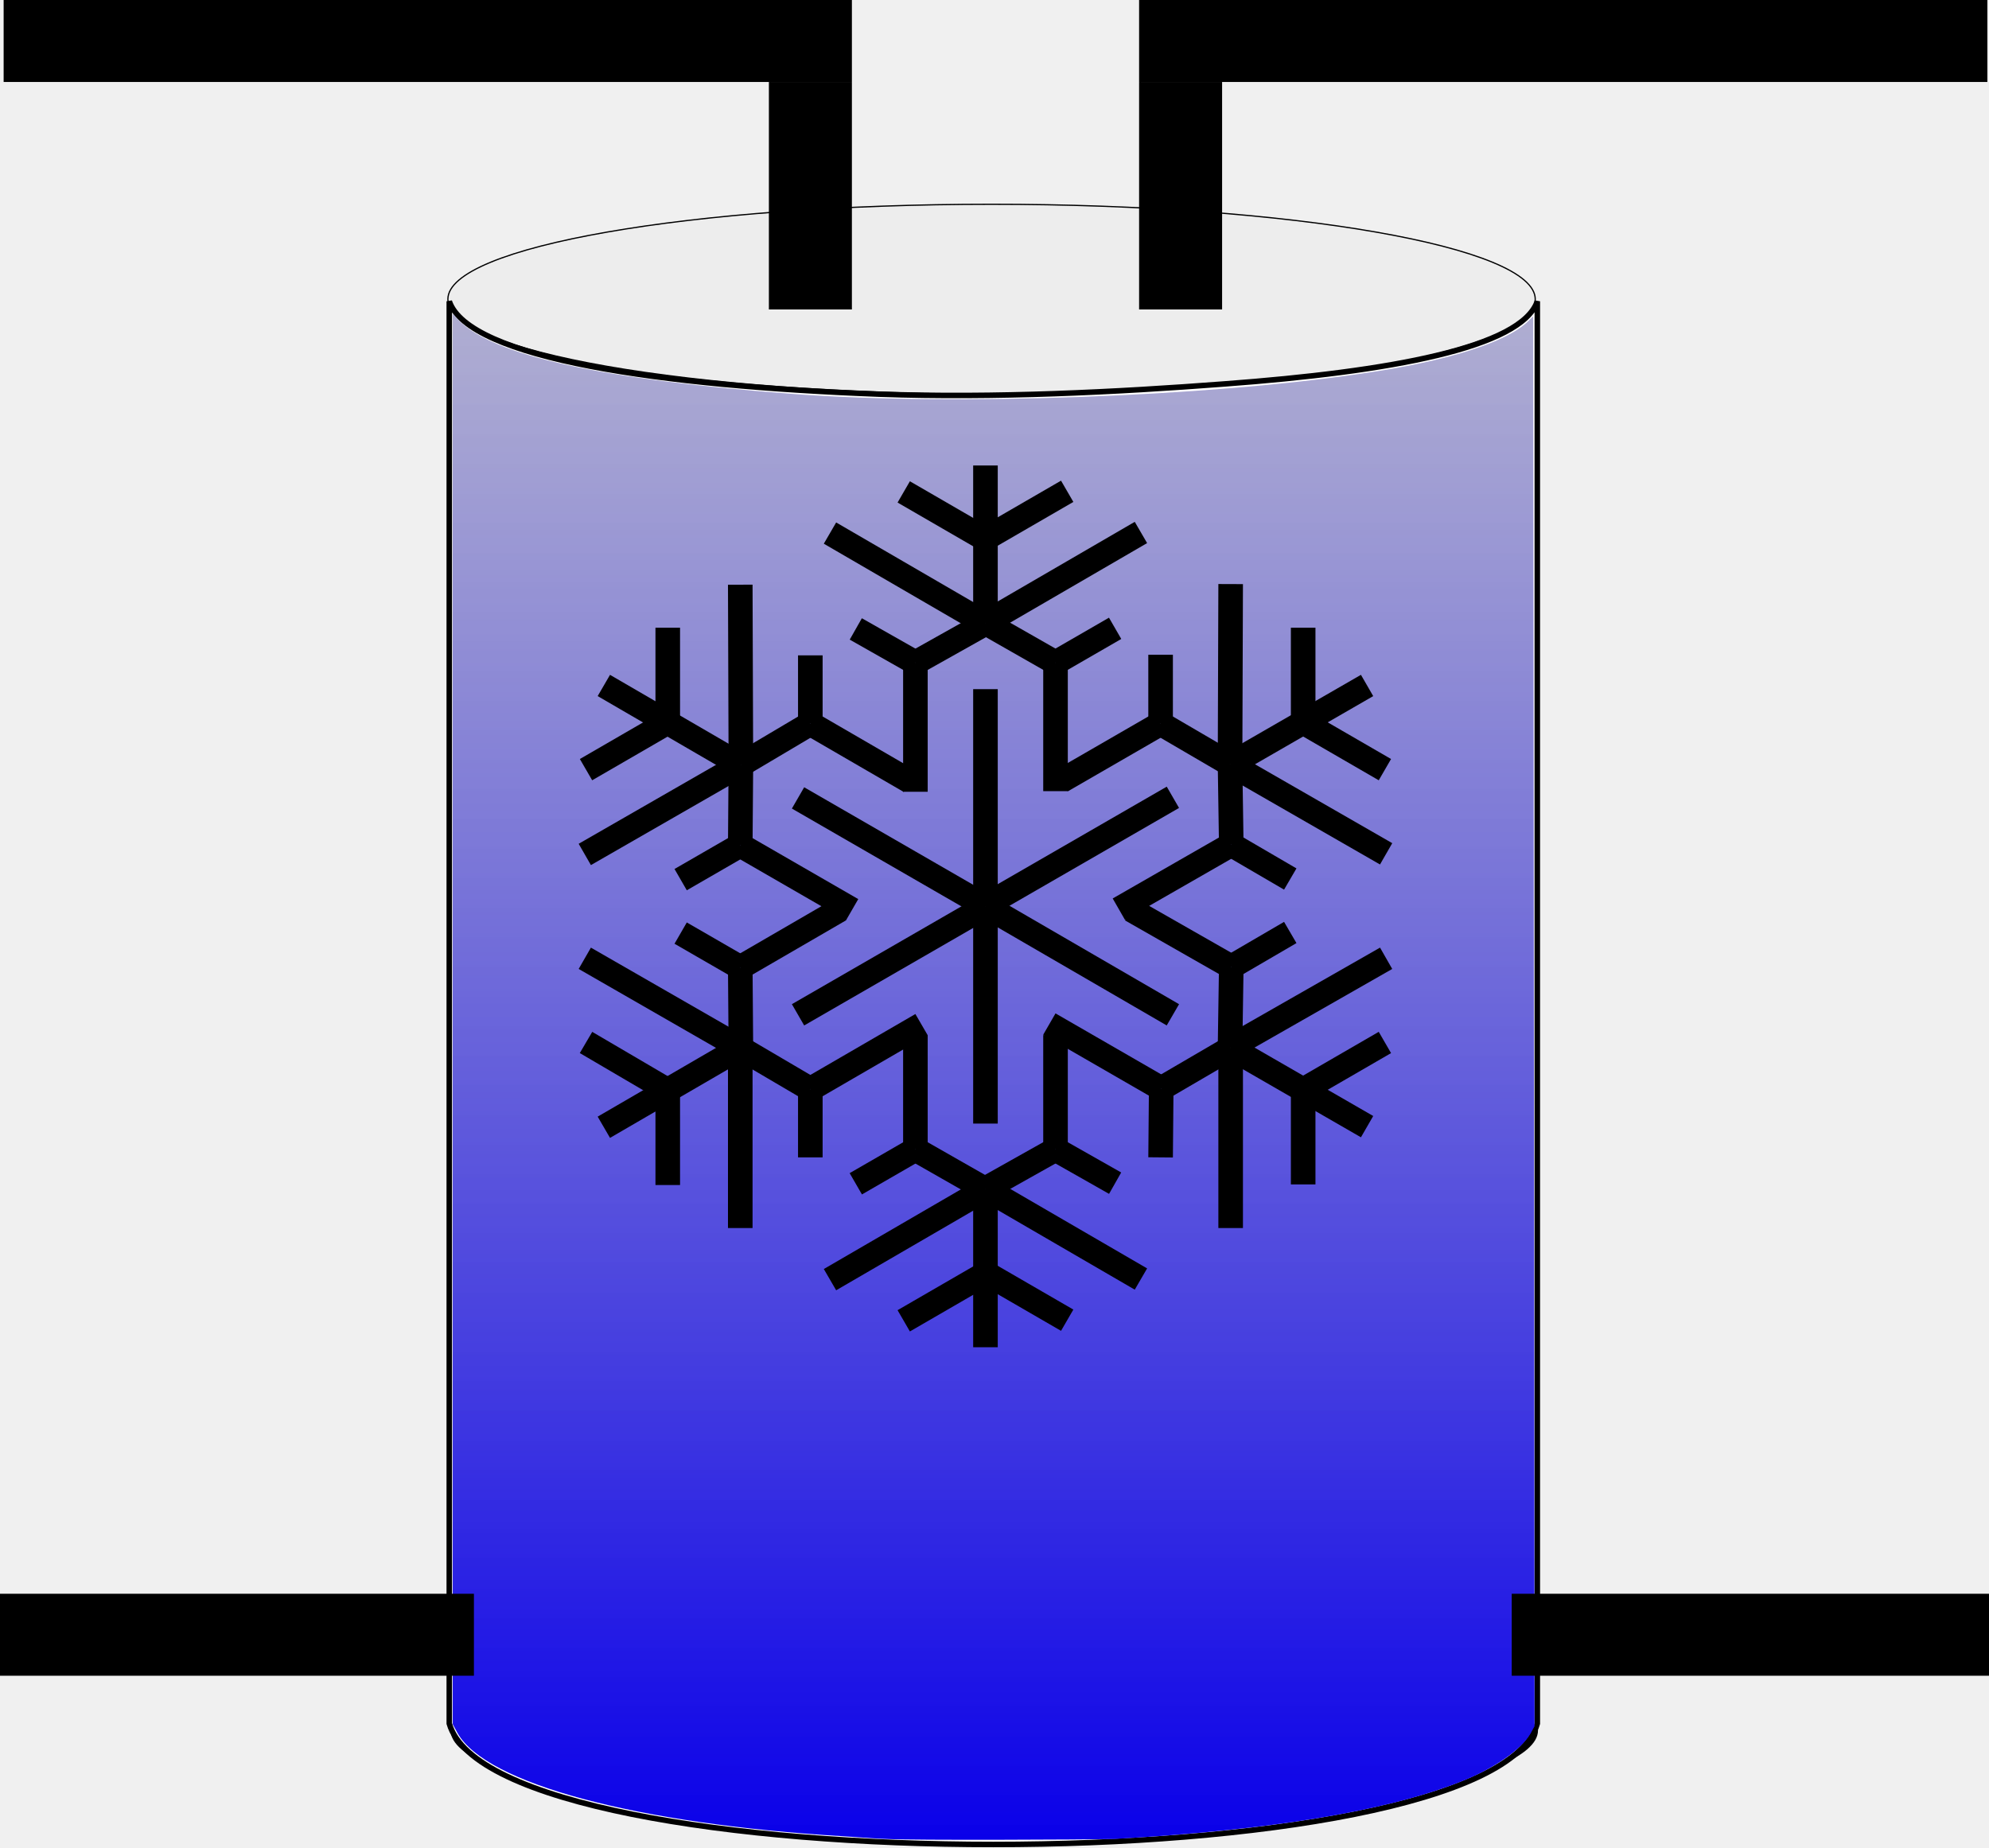
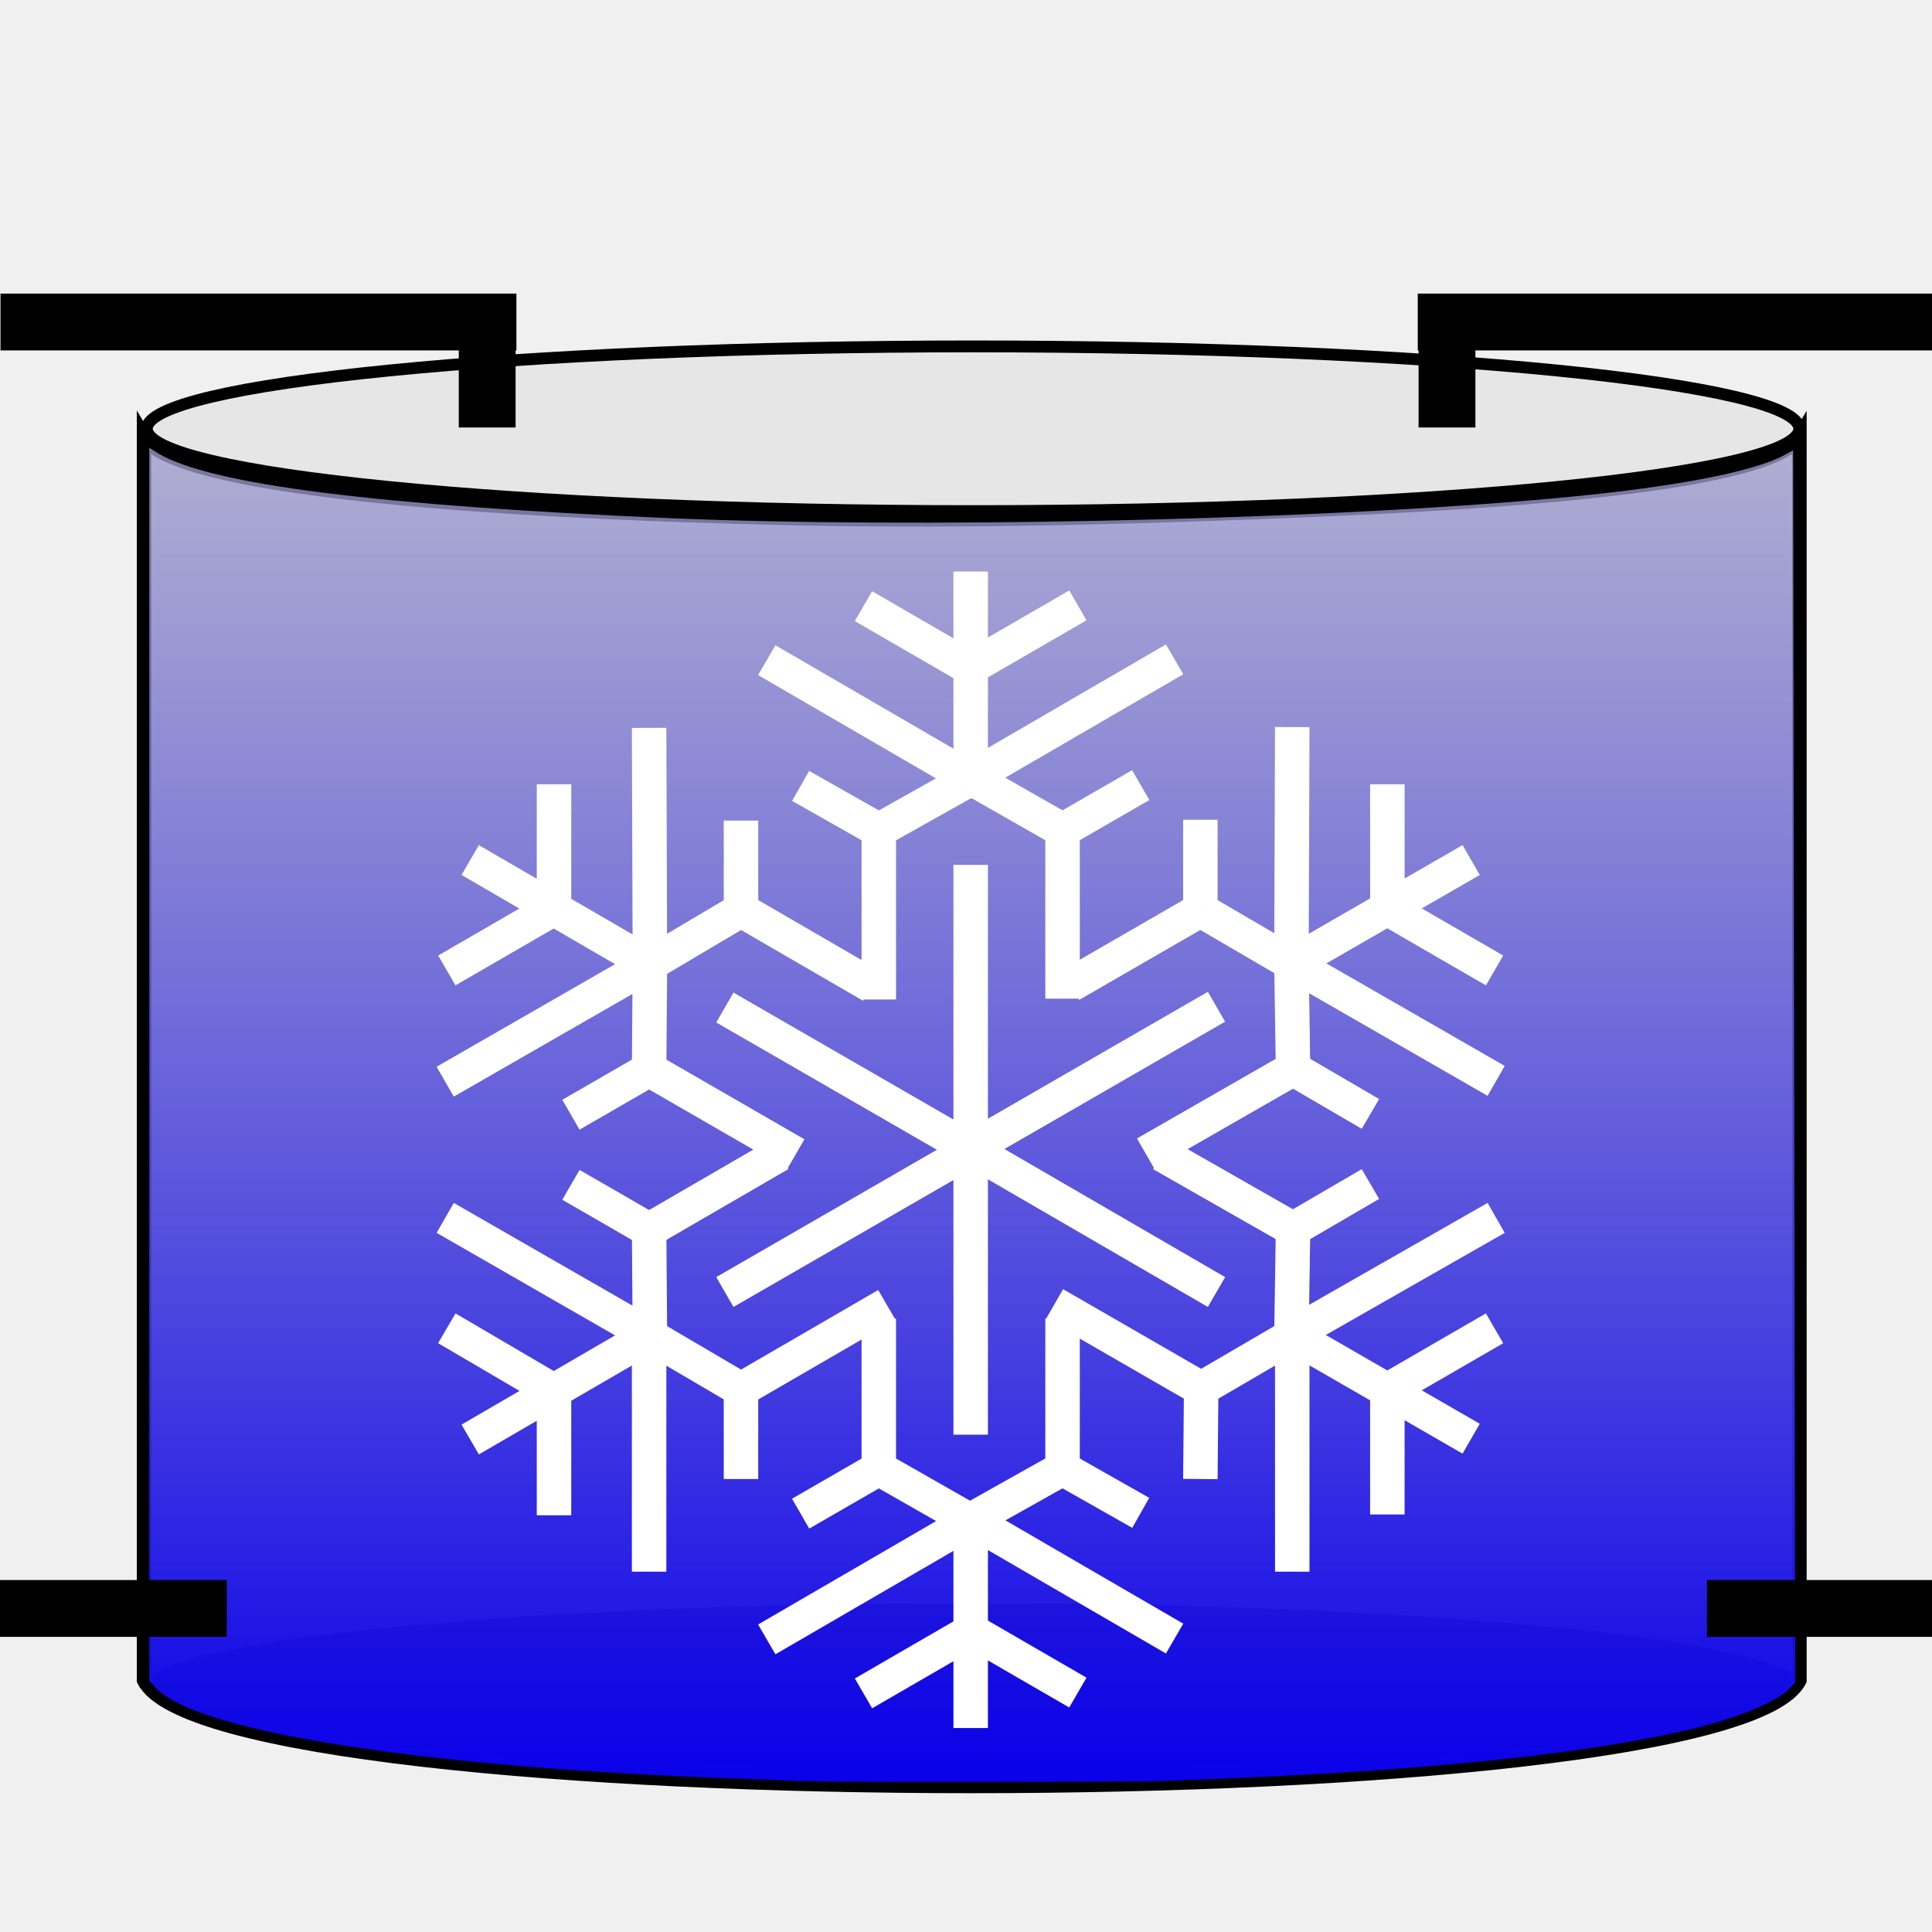
- <svg xmlns="http://www.w3.org/2000/svg" height="300.678" width="323.666" version="1.1" id="Ebene_1" x="0px" y="0px" viewBox="30 20 323.666 300.678" xml:space="preserve" enable-background="new 0 0 340.2 340.2">
-   <defs id="defs177">
-     <linearGradient gradientTransform="matrix(1.184015,0,0,1.334564,-251.7869,-639.8974)" y2="965.761" x2="315.848" y1="1195.779" x1="315.848" gradientUnits="userSpaceOnUse" id="path65415_1_">
-       <stop id="stop9" stop-color="#0A00E9" offset="0" />
-       <stop id="stop11" style="stop-color:#BDBDBD;stop-opacity:0.75" offset="1" />
+ <svg xmlns="http://www.w3.org/2000/svg" id="svg103" version="1.1" viewBox="0 0 120 120" height="120mm" width="120mm">
+   <defs id="defs97">
+     <linearGradient id="path65415_1_" gradientUnits="userSpaceOnUse" x1="315.848" y1="1195.779" x2="315.848" y2="965.761" gradientTransform="matrix(0.6875748,0,0,0.4452281,-122.4182,-347.908)">
+       <stop offset="0" stop-color="#0A00E9" id="stop9" />
+       <stop offset="1" style="stop-color:#BDBDBD;stop-opacity:0.75" id="stop11" />
    </linearGradient>
  </defs>
-   <style type="text/css" id="style2">
+   <g transform="translate(-34.38967,-73.80357)" id="layer1">
+     <path id="path65403" class="st1" d="m 43.337,100.948 v 77.221 c 4.314,8.753 98.505,8.753 102.819,0 v -77.221 c -1.503,2.522 -13.923,3.82 -29.545,4.488 -10.197,0.445 -21.701,0.779 -32.617,0.556 -20.59,-0.445 -38.827,-1.929 -40.657,-5.044 z" />
+     <ellipse id="path65386-2" cx="94.845" cy="178.54" rx="51.377" ry="5.156" style="stroke-width:0.492" />
+     <path style="fill:url(#path65415_1_);stroke-width:0.492" id="path65415" class="st2" d="m 84.778,184.437 c -0.458,0 -2.353,-0.074 -4.183,-0.148 -19.544,-0.668 -33.794,-2.856 -36.474,-5.601 l -0.458,-0.482 v -38.277 -38.314 l 0.523,0.334 c 3.268,1.966 13.727,3.264 31.898,4.043 15.034,0.63 38.565,0.148 53.403,-1.113 8.171,-0.668 13.792,-1.706 15.818,-2.856 l 0.458,-0.26 0.065,38.277 0.065,38.277 -0.392,0.408 c -0.85,0.853 -3.53,1.929 -6.733,2.633 -7.125,1.595 -17.91,2.596 -32.617,3.078 -2.941,0.037 -19.021,0.074 -21.374,0 z" />
+     <ellipse style="fill:#e6e6e6;stroke:#000000;stroke-width:0.735;stroke-miterlimit:4;stroke-dasharray:none" id="path1089" cx="94.829" cy="100.434" rx="51.318" ry="5.115" />
+     <g style="stroke:#ffffff;stroke-width:4.278;stroke-miterlimit:4;stroke-dasharray:none" id="g165" transform="matrix(0.5005852,0,0,0.5005852,34.15948,56.68986)">
+       <line style="stroke:#ffffff;stroke-width:4.278;stroke-miterlimit:4;stroke-dasharray:none" id="line21" y2="141.5" x2="120.9" y1="176.9" x1="120.9" class="st3" />
+       <line style="stroke:#ffffff;stroke-width:4.278;stroke-miterlimit:4;stroke-dasharray:none" id="line23" y2="105.1" x2="120.9" y1="130.7" x1="120.9" class="st3" />
+       <line style="stroke:#ffffff;stroke-width:4.278;stroke-miterlimit:4;stroke-dasharray:none" id="line25" y2="109.4" x2="107.6" y1="117.1" x1="120.9" class="st3" />
+       <line style="stroke:#ffffff;stroke-width:4.278;stroke-miterlimit:4;stroke-dasharray:none" id="line27" y2="131.7" x2="99.8" y1="137.2" x1="109.5" class="st3" />
+       <line style="stroke:#ffffff;stroke-width:4.278;stroke-miterlimit:4;stroke-dasharray:none" id="line29" y2="116.1" x2="95.6" y1="130.8" x1="120.9" class="st3" />
+       <line style="stroke:#ffffff;stroke-width:4.278;stroke-miterlimit:4;stroke-dasharray:none" id="line31" y2="137.2" x2="109.5" y1="130.8" x1="120.9" class="st3" />
+       <line style="stroke:#ffffff;stroke-width:4.278;stroke-miterlimit:4;stroke-dasharray:none" id="line33" y2="158.2" x2="109.5" y1="137.2" x1="109.5" class="st3" />
+       <line style="stroke:#ffffff;stroke-width:4.278;stroke-miterlimit:4;stroke-dasharray:none" id="line35" y2="212.2" x2="120.9" y1="176.9" x1="120.9" class="st3" />
+       <line style="stroke:#ffffff;stroke-width:4.278;stroke-miterlimit:4;stroke-dasharray:none" id="line37" y2="248.6" x2="120.9" y1="222.9" x1="120.9" class="st3" />
+       <line style="stroke:#ffffff;stroke-width:4.278;stroke-miterlimit:4;stroke-dasharray:none" id="line39" y2="244.3" x2="107.6" y1="236.6" x1="120.9" class="st3" />
+       <line style="stroke:#ffffff;stroke-width:4.278;stroke-miterlimit:4;stroke-dasharray:none" id="line41" y2="222" x2="99.8" y1="216.4" x1="109.5" class="st3" />
+       <line style="stroke:#ffffff;stroke-width:4.278;stroke-miterlimit:4;stroke-dasharray:none" id="line43" y2="237.6" x2="95.6" y1="222.9" x1="120.9" class="st3" />
+       <line style="stroke:#ffffff;stroke-width:4.278;stroke-miterlimit:4;stroke-dasharray:none" id="line45" y2="216.4" x2="109.5" y1="222.9" x1="120.9" class="st3" />
+       <line style="stroke:#ffffff;stroke-width:4.278;stroke-miterlimit:4;stroke-dasharray:none" id="line47" y2="197.8" x2="109.5" y1="216.4" x1="109.5" class="st3" />
+       <line style="stroke:#ffffff;stroke-width:4.278;stroke-miterlimit:4;stroke-dasharray:none" id="line49" y2="194.5" x2="90.4" y1="176.9" x1="120.9" class="st3" />
+       <line style="stroke:#ffffff;stroke-width:4.278;stroke-miterlimit:4;stroke-dasharray:none" id="line51" y2="212.8" x2="58.8" y1="199.9" x1="81" class="st3" />
+       <line style="stroke:#ffffff;stroke-width:4.278;stroke-miterlimit:4;stroke-dasharray:none" id="line53" y2="199" x2="55.9" y1="206.8" x1="69.2" class="st3" />
+       <line style="stroke:#ffffff;stroke-width:4.278;stroke-miterlimit:4;stroke-dasharray:none" id="line55" y2="181.2" x2="71.3" y1="186.8" x1="81" class="st3" />
+       <line style="stroke:#ffffff;stroke-width:4.278;stroke-miterlimit:4;stroke-dasharray:none" id="line57" y2="185.3" x2="55.7" y1="199.9" x1="81.1" class="st3" />
+       <line style="stroke:#ffffff;stroke-width:4.278;stroke-miterlimit:4;stroke-dasharray:none" id="line59" y2="186.8" x2="81" y1="199.9" x1="81.1" class="st3" />
+       <line style="stroke:#ffffff;stroke-width:4.278;stroke-miterlimit:4;stroke-dasharray:none" id="line61" y2="177.4" x2="97.2" y1="186.8" x1="81" class="st3" />
+       <line style="stroke:#ffffff;stroke-width:4.278;stroke-miterlimit:4;stroke-dasharray:none" id="line63" y2="222.2" x2="69.2" y1="206.8" x1="69.2" class="st3" />
+       <line style="stroke:#ffffff;stroke-width:4.278;stroke-miterlimit:4;stroke-dasharray:none" id="line65" y2="217.7" x2="92.4" y1="206.6" x1="92.4" class="st3" />
+       <line style="stroke:#ffffff;stroke-width:4.278;stroke-miterlimit:4;stroke-dasharray:none" id="line67" y2="229.2" x2="81" y1="199.9" x1="81" class="st3" />
+       <line style="stroke:#ffffff;stroke-width:4.278;stroke-miterlimit:4;stroke-dasharray:none" id="line69" y2="206.6" x2="92.4" y1="199.9" x1="81" class="st3" />
+       <line style="stroke:#ffffff;stroke-width:4.278;stroke-miterlimit:4;stroke-dasharray:none" id="line71" y2="196.1" x2="110.5" y1="206.6" x1="92.4" class="st3" />
+       <line style="stroke:#ffffff;stroke-width:4.278;stroke-miterlimit:4;stroke-dasharray:none" id="line73" y2="159.2" x2="90.4" y1="176.8" x1="120.9" class="st3" />
+       <line style="stroke:#ffffff;stroke-width:4.278;stroke-miterlimit:4;stroke-dasharray:none" id="line75" y2="140.9" x2="58.8" y1="153.8" x1="81" class="st3" />
+       <line style="stroke:#ffffff;stroke-width:4.278;stroke-miterlimit:4;stroke-dasharray:none" id="line77" y2="131.5" x2="69.2" y1="146.9" x1="69.2" class="st3" />
+       <line style="stroke:#ffffff;stroke-width:4.278;stroke-miterlimit:4;stroke-dasharray:none" id="line79" y2="136" x2="92.4" y1="147.1" x1="92.4" class="st3" />
+       <line style="stroke:#ffffff;stroke-width:4.278;stroke-miterlimit:4;stroke-dasharray:none" id="line81" y2="124.5" x2="81" y1="153.8" x1="81.1" class="st3" />
+       <line style="stroke:#ffffff;stroke-width:4.278;stroke-miterlimit:4;stroke-dasharray:none" id="line83" y2="147.1" x2="92.4" y1="153.8" x1="81.1" class="st3" />
+       <line style="stroke:#ffffff;stroke-width:4.278;stroke-miterlimit:4;stroke-dasharray:none" id="line85" y2="156.5" x2="108.6" y1="147.1" x1="92.4" class="st3" />
+       <line style="stroke:#ffffff;stroke-width:4.278;stroke-miterlimit:4;stroke-dasharray:none" id="line87" y2="154.6" x2="55.9" y1="146.9" x1="69.2" class="st3" />
+       <line style="stroke:#ffffff;stroke-width:4.278;stroke-miterlimit:4;stroke-dasharray:none" id="line89" y2="172.5" x2="71.3" y1="166.9" x1="81" class="st3" />
+       <line style="stroke:#ffffff;stroke-width:4.278;stroke-miterlimit:4;stroke-dasharray:none" id="line91" y2="168.4" x2="55.7" y1="153.8" x1="81.1" class="st3" />
+       <line style="stroke:#ffffff;stroke-width:4.278;stroke-miterlimit:4;stroke-dasharray:none" id="line93" y2="166.9" x2="81" y1="153.8" x1="81.1" class="st3" />
+       <line style="stroke:#ffffff;stroke-width:4.278;stroke-miterlimit:4;stroke-dasharray:none" id="line95" y2="177.4" x2="99.2" y1="166.9" x1="81" class="st3" />
+       <line style="stroke:#ffffff;stroke-width:4.278;stroke-miterlimit:4;stroke-dasharray:none" id="line97" y2="109.3" x2="134.2" y1="117" x1="120.9" class="st3" />
+       <line style="stroke:#ffffff;stroke-width:4.278;stroke-miterlimit:4;stroke-dasharray:none" id="line99" y2="131.6" x2="142" y1="137.2" x1="132.3" class="st3" />
+       <line style="stroke:#ffffff;stroke-width:4.278;stroke-miterlimit:4;stroke-dasharray:none" id="line101" y2="116" x2="146.2" y1="130.7" x1="120.9" class="st3" />
+       <line style="stroke:#ffffff;stroke-width:4.278;stroke-miterlimit:4;stroke-dasharray:none" id="line103" y2="137.2" x2="132.3" y1="130.7" x1="120.9" class="st3" />
+       <line style="stroke:#ffffff;stroke-width:4.278;stroke-miterlimit:4;stroke-dasharray:none" id="line105" y2="158.1" x2="132.3" y1="137.2" x1="132.3" class="st3" />
+       <line style="stroke:#ffffff;stroke-width:4.278;stroke-miterlimit:4;stroke-dasharray:none" id="line107" y2="244.2" x2="134.2" y1="236.5" x1="120.9" class="st3" />
+       <line style="stroke:#ffffff;stroke-width:4.278;stroke-miterlimit:4;stroke-dasharray:none" id="line109" y2="221.9" x2="142" y1="216.4" x1="132.3" class="st3" />
+       <line style="stroke:#ffffff;stroke-width:4.278;stroke-miterlimit:4;stroke-dasharray:none" id="line111" y2="237.5" x2="146.2" y1="222.8" x1="120.9" class="st3" />
+       <line style="stroke:#ffffff;stroke-width:4.278;stroke-miterlimit:4;stroke-dasharray:none" id="line113" y2="216.4" x2="132.3" y1="222.8" x1="120.9" class="st3" />
+       <line style="stroke:#ffffff;stroke-width:4.278;stroke-miterlimit:4;stroke-dasharray:none" id="line115" y2="197.8" x2="132.3" y1="216.4" x1="132.3" class="st3" />
+       <line style="stroke:#ffffff;stroke-width:4.278;stroke-miterlimit:4;stroke-dasharray:none" id="line117" y2="194.5" x2="151.4" y1="176.8" x1="120.9" class="st3" />
+       <line style="stroke:#ffffff;stroke-width:4.278;stroke-miterlimit:4;stroke-dasharray:none" id="line119" y2="212.7" x2="183" y1="199.9" x1="160.8" class="st3" />
+       <line style="stroke:#ffffff;stroke-width:4.278;stroke-miterlimit:4;stroke-dasharray:none" id="line121" y2="199" x2="185.9" y1="206.7" x1="172.6" class="st3" />
+       <line style="stroke:#ffffff;stroke-width:4.278;stroke-miterlimit:4;stroke-dasharray:none" id="line123" y2="181.1" x2="170.5" y1="186.7" x1="160.9" class="st3" />
+       <line style="stroke:#ffffff;stroke-width:4.278;stroke-miterlimit:4;stroke-dasharray:none" id="line125" y2="185.3" x2="186.1" y1="199.8" x1="160.7" class="st3" />
+       <line style="stroke:#ffffff;stroke-width:4.278;stroke-miterlimit:4;stroke-dasharray:none" id="line127" y2="186.7" x2="160.9" y1="199.8" x1="160.7" class="st3" />
+       <line style="stroke:#ffffff;stroke-width:4.278;stroke-miterlimit:4;stroke-dasharray:none" id="line129" y2="177.4" x2="144.6" y1="186.7" x1="160.9" class="st3" />
+       <line style="stroke:#ffffff;stroke-width:4.278;stroke-miterlimit:4;stroke-dasharray:none" id="line131" y2="222.1" x2="172.6" y1="206.7" x1="172.6" class="st3" />
+       <line style="stroke:#ffffff;stroke-width:4.278;stroke-miterlimit:4;stroke-dasharray:none" id="line133" y2="217.7" x2="149.4" y1="206.5" x1="149.5" class="st3" />
+       <line style="stroke:#ffffff;stroke-width:4.278;stroke-miterlimit:4;stroke-dasharray:none" id="line135" y2="229.2" x2="160.8" y1="199.9" x1="160.8" class="st3" />
+       <line style="stroke:#ffffff;stroke-width:4.278;stroke-miterlimit:4;stroke-dasharray:none" id="line137" y2="206.5" x2="149.5" y1="199.9" x1="160.8" class="st3" />
+       <line style="stroke:#ffffff;stroke-width:4.278;stroke-miterlimit:4;stroke-dasharray:none" id="line139" y2="196" x2="131.3" y1="206.5" x1="149.5" class="st3" />
+       <line style="stroke:#ffffff;stroke-width:4.278;stroke-miterlimit:4;stroke-dasharray:none" id="line141" y2="159.1" x2="151.4" y1="176.7" x1="120.9" class="st3" />
+       <line style="stroke:#ffffff;stroke-width:4.278;stroke-miterlimit:4;stroke-dasharray:none" id="line143" y2="140.9" x2="183" y1="153.7" x1="160.8" class="st3" />
+       <line style="stroke:#ffffff;stroke-width:4.278;stroke-miterlimit:4;stroke-dasharray:none" id="line145" y2="131.5" x2="172.6" y1="146.9" x1="172.6" class="st3" />
+       <line style="stroke:#ffffff;stroke-width:4.278;stroke-miterlimit:4;stroke-dasharray:none" id="line147" y2="135.9" x2="149.4" y1="147.1" x1="149.4" class="st3" />
+       <line style="stroke:#ffffff;stroke-width:4.278;stroke-miterlimit:4;stroke-dasharray:none" id="line149" y2="124.4" x2="160.8" y1="153.7" x1="160.7" class="st3" />
+       <line style="stroke:#ffffff;stroke-width:4.278;stroke-miterlimit:4;stroke-dasharray:none" id="line151" y2="147.1" x2="149.4" y1="153.7" x1="160.7" class="st3" />
+       <line style="stroke:#ffffff;stroke-width:4.278;stroke-miterlimit:4;stroke-dasharray:none" id="line153" y2="156.4" x2="133.3" y1="147.1" x1="149.4" class="st3" />
+       <line style="stroke:#ffffff;stroke-width:4.278;stroke-miterlimit:4;stroke-dasharray:none" id="line155" y2="154.6" x2="185.9" y1="146.9" x1="172.6" class="st3" />
+       <line style="stroke:#ffffff;stroke-width:4.278;stroke-miterlimit:4;stroke-dasharray:none" id="line157" y2="172.4" x2="170.5" y1="166.8" x1="160.9" class="st3" />
+       <line style="stroke:#ffffff;stroke-width:4.278;stroke-miterlimit:4;stroke-dasharray:none" id="line159" y2="168.3" x2="186.1" y1="153.7" x1="160.7" class="st3" />
+       <line style="stroke:#ffffff;stroke-width:4.278;stroke-miterlimit:4;stroke-dasharray:none" id="line161" y2="166.8" x2="160.9" y1="153.7" x1="160.7" class="st3" />
+       <line style="stroke:#ffffff;stroke-width:4.278;stroke-miterlimit:4;stroke-dasharray:none" id="line163" y2="177.3" x2="142.6" y1="166.8" x1="160.9" class="st3" />
+     </g>
+     <path id="path1197" d="m 122.45,93.804 h 32.044" style="fill:none;stroke:#000000;stroke-width:3.53;stroke-linecap:butt;stroke-linejoin:miter;stroke-miterlimit:4;stroke-dasharray:none;stroke-opacity:1" />
+     <path style="fill:none;stroke:#000000;stroke-width:3.53;stroke-linecap:butt;stroke-linejoin:miter;stroke-miterlimit:4;stroke-dasharray:none;stroke-opacity:1" d="M 124.265,100.355 V 92.124" id="path1199" />
+     <path style="fill:none;stroke:#000000;stroke-width:3.53;stroke-linecap:butt;stroke-linejoin:miter;stroke-miterlimit:4;stroke-dasharray:none;stroke-opacity:1" d="M 66.465,93.804 H 34.421" id="path1201" />
+     <path id="path1203" d="M 64.65,100.355 V 92.124" style="fill:none;stroke:#000000;stroke-width:3.53;stroke-linecap:butt;stroke-linejoin:miter;stroke-miterlimit:4;stroke-dasharray:none;stroke-opacity:1" />
+     <path style="fill:none;stroke:#000000;stroke-width:3.53;stroke-linecap:butt;stroke-linejoin:miter;stroke-miterlimit:4;stroke-dasharray:none;stroke-opacity:1" d="m 140.41,173.708 h 14.084" id="path1205" />
+     <path id="path1207" d="M 34.39,173.708 H 48.473" style="fill:none;stroke:#000000;stroke-width:3.53;stroke-linecap:butt;stroke-linejoin:miter;stroke-miterlimit:4;stroke-dasharray:none;stroke-opacity:1" />
+   </g>
+   <style id="style2" type="text/css">
    
	.st0{fill:#EDEDED;stroke:#000000;stroke-width:0.2;stroke-miterlimit:10;}
	.st1{fill:#FFFFFF;stroke:#000000;stroke-width:0.897;}
	.st2{fill:url(#path65415_1_);}
	.st3{fill:none;stroke:#000000;stroke-width:4;}
	.st4{stroke:#000000;stroke-linejoin:round;}

  </style>
-   <g id="layer1" transform="translate(69.46201,-636.5103)">
-     <ellipse ry="15.454" rx="88.472" cy="705.206" cx="121.893" class="st0" id="path65386" />
-     <ellipse style="stroke-width:1.119" ry="15.454" rx="88.472" cy="938.121" cx="122.343" id="path65386-2" />
-     <path d="m 33.646,705.539 v 231.47 c 7.429,26.238 169.627,26.238 177.056,0 V 705.539 c -2.589,7.56 -23.975,11.451 -50.877,13.452 -17.559,1.334 -37.37,2.335 -56.167,1.668 -35.456,-1.334 -66.86,-5.781 -70.012,-15.12 z" class="st1" id="path65403" />
-     <path d="m 105.009,955.798 c -0.788,0 -4.052,-0.222 -7.204,-0.445 -33.655,-2.001 -58.193,-8.561 -62.808,-16.788 l -0.788,-1.445 V 822.386 707.54 l 0.9,1.001 c 5.628,5.892 23.638,9.784 54.929,12.118 25.889,1.89 66.41,0.445 91.961,-3.335 14.07,-2.001 23.75,-5.114 27.239,-8.561 l 0.788,-0.778 0.113,114.734 0.113,114.734 -0.675,1.223 c -1.463,2.557 -6.078,5.781 -11.594,7.894 -12.269,4.781 -30.841,7.782 -56.167,9.228 -5.065,0.111 -32.755,0.222 -36.807,0 z" class="st2" id="path65415" style="fill:url(#path65415_1_);stroke-width:1.119" />
-     <rect style="stroke-width:1.119" height="37.022" width="13.507" y="669.851" x="145.901" id="rect4983" />
-     <rect style="stroke-width:1.062" height="13.341" width="138.036" y="656.51" x="145.901" id="rect4990" />
-     <rect style="stroke-width:1.119" height="13.341" width="77.666" y="915.885" x="206.538" id="rect4985" />
-     <rect transform="scale(-1,1)" id="rect1039" x="-99.165" y="669.851" width="13.507" height="37.022" style="stroke-width:1.119" />
-     <rect transform="scale(-1,1)" id="rect1041" x="-99.165" y="656.51" width="138.036" height="13.341" style="stroke-width:1.062" />
-     <rect id="rect1043" x="-40.008" y="915.885" width="77.666" height="13.341" style="stroke-width:1.119" />
-   </g>
-   <g transform="translate(69.46201,-9.344955)" id="Ebene_2_1_">
-     <g id="g165">
-       <line id="line21" y2="141.5" x2="120.9" y1="176.9" x1="120.9" class="st3" />
-       <line id="line23" y2="105.1" x2="120.9" y1="130.7" x1="120.9" class="st3" />
-       <line id="line25" y2="109.4" x2="107.6" y1="117.1" x1="120.9" class="st3" />
-       <line id="line27" y2="131.7" x2="99.8" y1="137.2" x1="109.5" class="st3" />
-       <line id="line29" y2="116.1" x2="95.6" y1="130.8" x1="120.9" class="st3" />
-       <line id="line31" y2="137.2" x2="109.5" y1="130.8" x1="120.9" class="st3" />
-       <line id="line33" y2="158.2" x2="109.5" y1="137.2" x1="109.5" class="st3" />
-       <line id="line35" y2="212.2" x2="120.9" y1="176.9" x1="120.9" class="st3" />
-       <line id="line37" y2="248.6" x2="120.9" y1="222.9" x1="120.9" class="st3" />
-       <line id="line39" y2="244.3" x2="107.6" y1="236.6" x1="120.9" class="st3" />
-       <line id="line41" y2="222" x2="99.8" y1="216.4" x1="109.5" class="st3" />
-       <line id="line43" y2="237.6" x2="95.6" y1="222.9" x1="120.9" class="st3" />
-       <line id="line45" y2="216.4" x2="109.5" y1="222.9" x1="120.9" class="st3" />
-       <line id="line47" y2="197.8" x2="109.5" y1="216.4" x1="109.5" class="st3" />
-       <line id="line49" y2="194.5" x2="90.4" y1="176.9" x1="120.9" class="st3" />
-       <line id="line51" y2="212.8" x2="58.8" y1="199.9" x1="81" class="st3" />
-       <line id="line53" y2="199" x2="55.9" y1="206.8" x1="69.2" class="st3" />
-       <line id="line55" y2="181.2" x2="71.3" y1="186.8" x1="81" class="st3" />
-       <line id="line57" y2="185.3" x2="55.7" y1="199.9" x1="81.1" class="st3" />
-       <line id="line59" y2="186.8" x2="81" y1="199.9" x1="81.1" class="st3" />
-       <line id="line61" y2="177.4" x2="97.2" y1="186.8" x1="81" class="st3" />
-       <line id="line63" y2="222.2" x2="69.2" y1="206.8" x1="69.2" class="st3" />
-       <line id="line65" y2="217.7" x2="92.4" y1="206.6" x1="92.4" class="st3" />
-       <line id="line67" y2="229.2" x2="81" y1="199.9" x1="81" class="st3" />
-       <line id="line69" y2="206.6" x2="92.4" y1="199.9" x1="81" class="st3" />
-       <line id="line71" y2="196.1" x2="110.5" y1="206.6" x1="92.4" class="st3" />
-       <line id="line73" y2="159.2" x2="90.4" y1="176.8" x1="120.9" class="st3" />
-       <line id="line75" y2="140.9" x2="58.8" y1="153.8" x1="81" class="st3" />
-       <line id="line77" y2="131.5" x2="69.2" y1="146.9" x1="69.2" class="st3" />
-       <line id="line79" y2="136" x2="92.4" y1="147.1" x1="92.4" class="st3" />
-       <line id="line81" y2="124.5" x2="81" y1="153.8" x1="81.1" class="st3" />
-       <line id="line83" y2="147.1" x2="92.4" y1="153.8" x1="81.1" class="st3" />
-       <line id="line85" y2="156.5" x2="108.6" y1="147.1" x1="92.4" class="st3" />
-       <line id="line87" y2="154.6" x2="55.9" y1="146.9" x1="69.2" class="st3" />
-       <line id="line89" y2="172.5" x2="71.3" y1="166.9" x1="81" class="st3" />
-       <line id="line91" y2="168.4" x2="55.7" y1="153.8" x1="81.1" class="st3" />
-       <line id="line93" y2="166.9" x2="81" y1="153.8" x1="81.1" class="st3" />
-       <line id="line95" y2="177.4" x2="99.2" y1="166.9" x1="81" class="st3" />
-       <line id="line97" y2="109.3" x2="134.2" y1="117" x1="120.9" class="st3" />
-       <line id="line99" y2="131.6" x2="142" y1="137.2" x1="132.3" class="st3" />
-       <line id="line101" y2="116" x2="146.2" y1="130.7" x1="120.9" class="st3" />
-       <line id="line103" y2="137.2" x2="132.3" y1="130.7" x1="120.9" class="st3" />
-       <line id="line105" y2="158.1" x2="132.3" y1="137.2" x1="132.3" class="st3" />
-       <line id="line107" y2="244.2" x2="134.2" y1="236.5" x1="120.9" class="st3" />
-       <line id="line109" y2="221.9" x2="142" y1="216.4" x1="132.3" class="st3" />
-       <line id="line111" y2="237.5" x2="146.2" y1="222.8" x1="120.9" class="st3" />
-       <line id="line113" y2="216.4" x2="132.3" y1="222.8" x1="120.9" class="st3" />
-       <line id="line115" y2="197.8" x2="132.3" y1="216.4" x1="132.3" class="st3" />
-       <line id="line117" y2="194.5" x2="151.4" y1="176.8" x1="120.9" class="st3" />
-       <line id="line119" y2="212.7" x2="183" y1="199.9" x1="160.8" class="st3" />
-       <line id="line121" y2="199" x2="185.9" y1="206.7" x1="172.6" class="st3" />
-       <line id="line123" y2="181.1" x2="170.5" y1="186.7" x1="160.9" class="st3" />
-       <line id="line125" y2="185.3" x2="186.1" y1="199.8" x1="160.7" class="st3" />
-       <line id="line127" y2="186.7" x2="160.9" y1="199.8" x1="160.7" class="st3" />
-       <line id="line129" y2="177.4" x2="144.6" y1="186.7" x1="160.9" class="st3" />
-       <line id="line131" y2="222.1" x2="172.6" y1="206.7" x1="172.6" class="st3" />
-       <line id="line133" y2="217.7" x2="149.4" y1="206.5" x1="149.5" class="st3" />
-       <line id="line135" y2="229.2" x2="160.8" y1="199.9" x1="160.8" class="st3" />
-       <line id="line137" y2="206.5" x2="149.5" y1="199.9" x1="160.8" class="st3" />
-       <line id="line139" y2="196" x2="131.3" y1="206.5" x1="149.5" class="st3" />
-       <line id="line141" y2="159.1" x2="151.4" y1="176.7" x1="120.9" class="st3" />
-       <line id="line143" y2="140.9" x2="183" y1="153.7" x1="160.8" class="st3" />
-       <line id="line145" y2="131.5" x2="172.6" y1="146.9" x1="172.6" class="st3" />
-       <line id="line147" y2="135.9" x2="149.4" y1="147.1" x1="149.4" class="st3" />
-       <line id="line149" y2="124.4" x2="160.8" y1="153.7" x1="160.7" class="st3" />
-       <line id="line151" y2="147.1" x2="149.4" y1="153.7" x1="160.7" class="st3" />
-       <line id="line153" y2="156.4" x2="133.3" y1="147.1" x1="149.4" class="st3" />
-       <line id="line155" y2="154.6" x2="185.9" y1="146.9" x1="172.6" class="st3" />
-       <line id="line157" y2="172.4" x2="170.5" y1="166.8" x1="160.9" class="st3" />
-       <line id="line159" y2="168.3" x2="186.1" y1="153.7" x1="160.7" class="st3" />
-       <line id="line161" y2="166.8" x2="160.9" y1="153.7" x1="160.7" class="st3" />
-       <line id="line163" y2="177.3" x2="142.6" y1="166.8" x1="160.9" class="st3" />
-     </g>
-   </g>
</svg>
